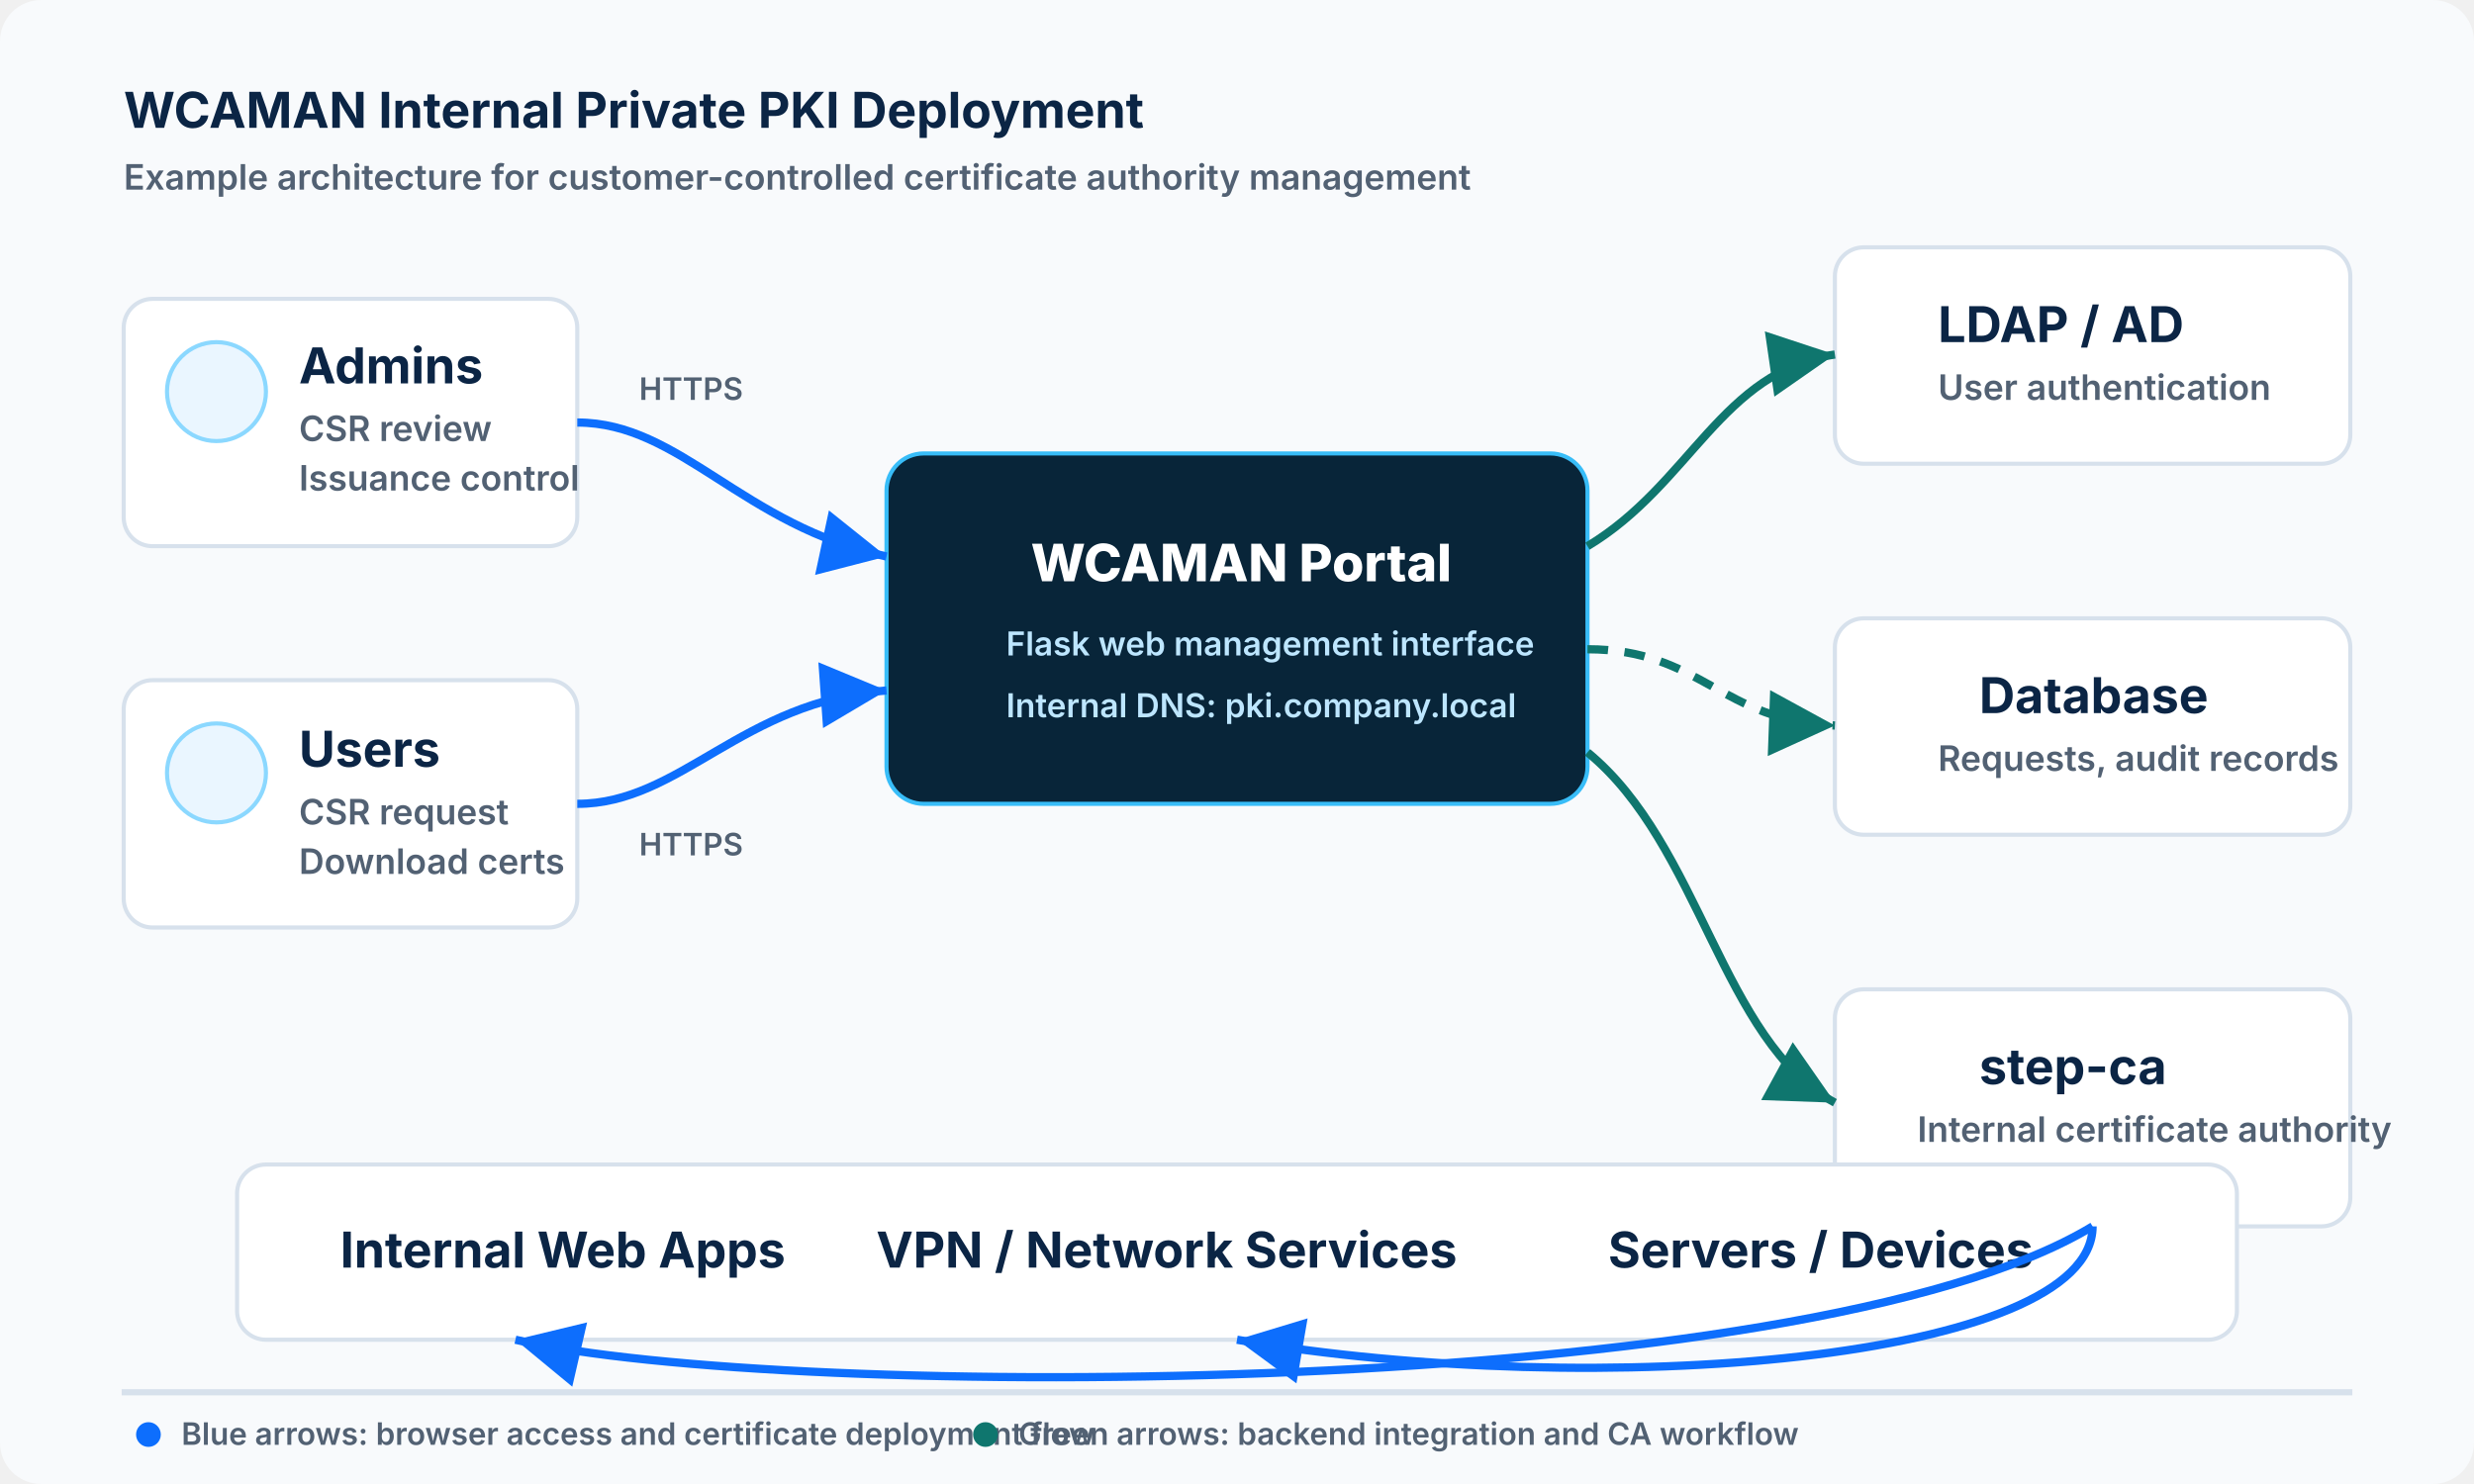
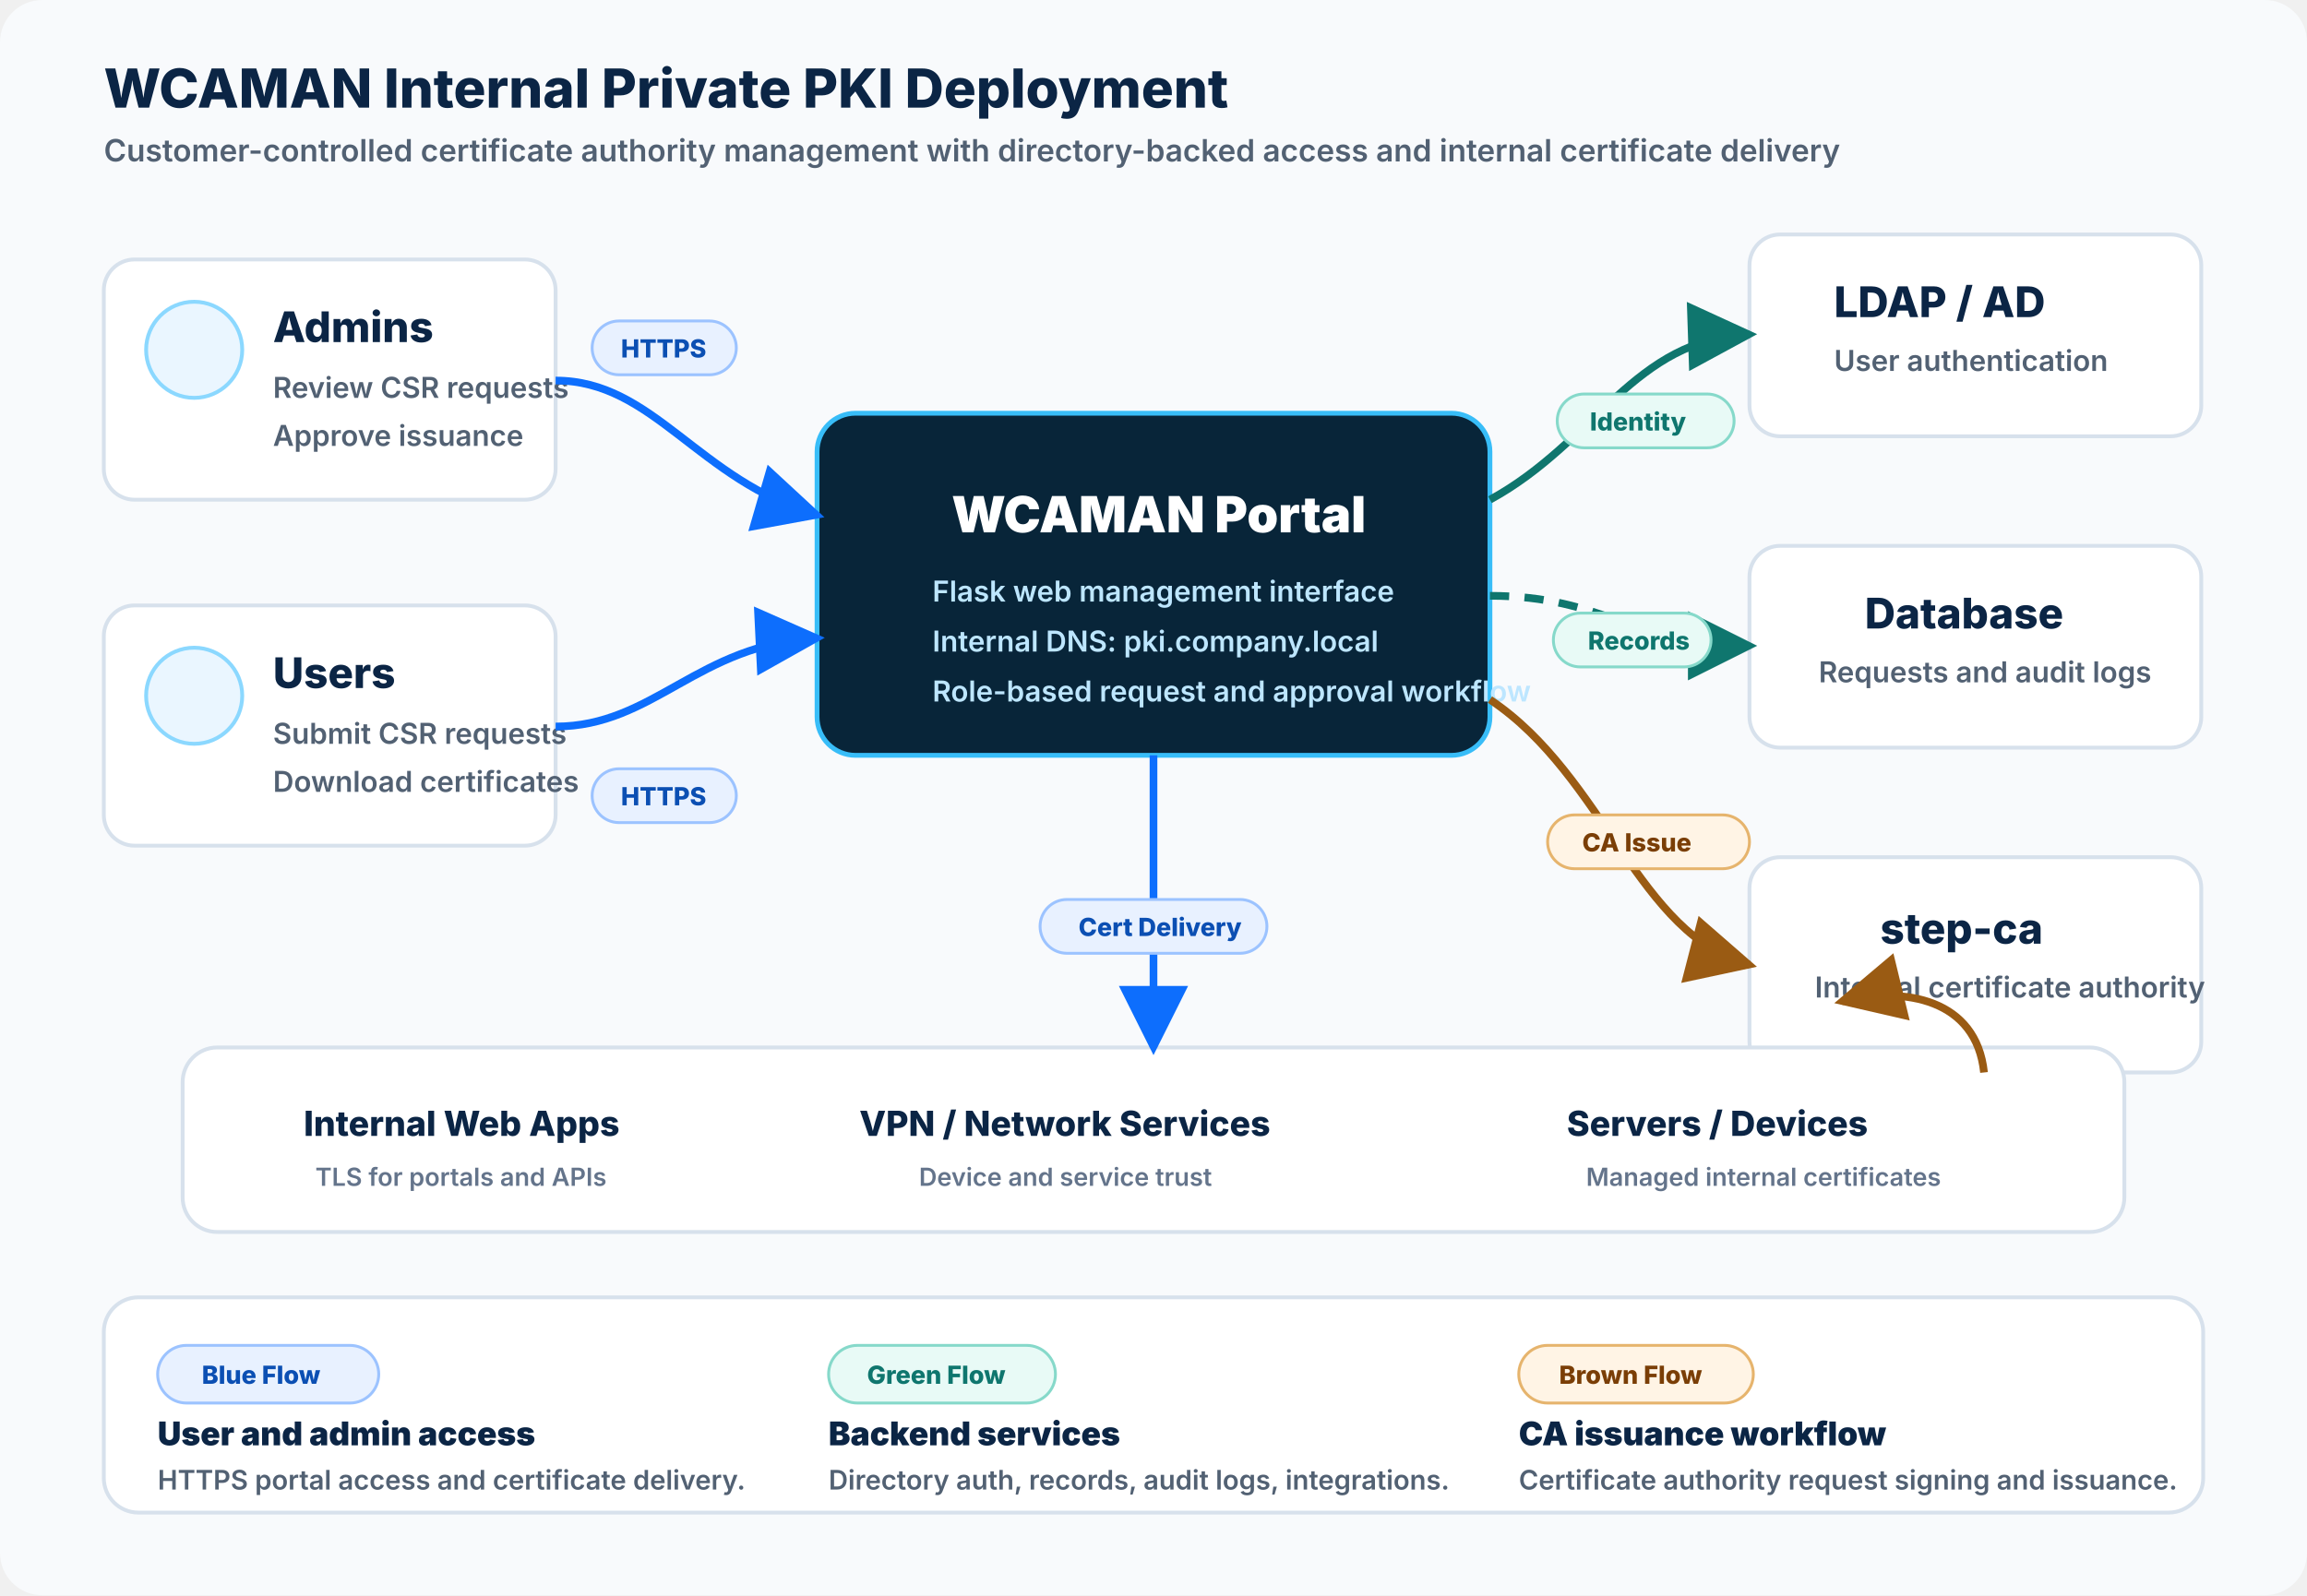
- <svg xmlns="http://www.w3.org/2000/svg" role="img" aria-labelledby="title desc" viewBox="0 0 1200 720">
+ <svg xmlns="http://www.w3.org/2000/svg" role="img" aria-labelledby="title desc" viewBox="0 0 1200 830">
  <defs>
    <style>
-       .bg{fill:#f8fafc}.panel{fill:#fff;stroke:#d7e1ec;stroke-width:2}.core{fill:#082539;stroke:#38bdf8;stroke-width:2}.text{font:700 24px Inter,Arial,sans-serif;fill:#0b2545}.small{font:600 17px Inter,Arial,sans-serif;fill:#526173}.coreText{font:800 25px Inter,Arial,sans-serif;fill:#fff}.coreSmall{font:600 16px Inter,Arial,sans-serif;fill:#bde6ff}.line{stroke:#0d6efd;stroke-width:4;fill:none;marker-end:url(#arrow)}.flow{stroke:#0f766e;stroke-width:4;fill:none;marker-end:url(#arrowGreen)}.dash{stroke-dasharray:10 8}.icon{fill:#eaf6ff;stroke:#8bd8ff;stroke-width:2}.legend{font:600 15px Inter,Arial,sans-serif;fill:#526173}
+       .bg{fill:#f8fafc}
+       .title{font:800 28px Inter,Arial,sans-serif;fill:#0b2545}
+       .subtitle{font:600 16px Inter,Arial,sans-serif;fill:#526173}
+       .label{font:800 22px Inter,Arial,sans-serif;fill:#0b2545}
+       .small{font:600 15px Inter,Arial,sans-serif;fill:#526173}
+       .tiny{font:600 13px Inter,Arial,sans-serif;fill:#64748b}
+       .panel{fill:#fff;stroke:#d7e1ec;stroke-width:2}
+       .core{fill:#082539;stroke:#38bdf8;stroke-width:2.5}
+       .coreText{font:850 26px Inter,Arial,sans-serif;fill:#fff}
+       .coreSmall{font:600 15px Inter,Arial,sans-serif;fill:#bde6ff}
+       .blueLine{stroke:#0d6efd;stroke-width:4;fill:none;marker-end:url(#arrowBlue)}
+       .brownLine{stroke:#9a5b13;stroke-width:4;fill:none;marker-end:url(#arrowBrown)}
+       .greenLine{stroke:#0f766e;stroke-width:4;fill:none;marker-end:url(#arrowGreen)}
+       .dash{stroke-dasharray:10 8}
+       .badgeBlue{fill:#e8f1ff;stroke:#9cc3ff;stroke-width:1.5}
+       .badgeBrown{fill:#fff4e5;stroke:#e6b46d;stroke-width:1.5}
+       .badgeGreen{fill:#e8faf6;stroke:#86d9ca;stroke-width:1.5}
+       .badgeTextBlue{font:800 13px Inter,Arial,sans-serif;fill:#0b4fb3}
+       .badgeTextBrown{font:800 13px Inter,Arial,sans-serif;fill:#7a3e06}
+       .badgeTextGreen{font:800 13px Inter,Arial,sans-serif;fill:#0f766e}
+       .icon{fill:#eaf6ff;stroke:#8bd8ff;stroke-width:2}
+       .consumer{font:800 18px Inter,Arial,sans-serif;fill:#0b2545}
+       .legendTitle{font:850 17px Inter,Arial,sans-serif;fill:#0b2545}
+       .legendBody{font:600 14px Inter,Arial,sans-serif;fill:#526173}
    </style>
-     <marker id="arrow" markerWidth="12" markerHeight="12" refX="10" refY="6" orient="auto">
-       <path d="M2,2 L10,6 L2,10 Z" fill="#0d6efd" />
+     <marker id="arrowBlue" markerWidth="13" markerHeight="13" refX="10" refY="6.5" orient="auto">
+       <path d="M2,2 L11,6.5 L2,11 Z" fill="#0d6efd" />
    </marker>
-     <marker id="arrowGreen" markerWidth="12" markerHeight="12" refX="10" refY="6" orient="auto">
-       <path d="M2,2 L10,6 L2,10 Z" fill="#0f766e" />
+     <marker id="arrowBrown" markerWidth="13" markerHeight="13" refX="10" refY="6.5" orient="auto">
+       <path d="M2,2 L11,6.5 L2,11 Z" fill="#9a5b13" />
+     </marker>
+     <marker id="arrowGreen" markerWidth="13" markerHeight="13" refX="10" refY="6.5" orient="auto">
+       <path d="M2,2 L11,6.5 L2,11 Z" fill="#0f766e" />
    </marker>
  </defs>
-   <rect class="bg" width="1200" height="720" rx="20" />
-   <text class="text" x="60" y="62">WCAMAN Internal Private PKI Deployment</text>
-   <text class="small" x="60" y="92">Example architecture for customer-controlled certificate authority management</text>
-   <rect class="panel" x="60" y="145" width="220" height="120" rx="14" />
-   <circle class="icon" cx="105" cy="190" r="24" />
-   <text class="text" x="145" y="186">Admins</text>
-   <text class="small" x="145" y="214">CSR review</text>
-   <text class="small" x="145" y="238">Issuance control</text>
-   <rect class="panel" x="60" y="330" width="220" height="120" rx="14" />
-   <circle class="icon" cx="105" cy="375" r="24" />
-   <text class="text" x="145" y="372">Users</text>
-   <text class="small" x="145" y="400">CSR request</text>
-   <text class="small" x="145" y="424">Download certs</text>
-   <rect class="core" x="430" y="220" width="340" height="170" rx="18" />
-   <text class="coreText" x="500" y="282">WCAMAN Portal</text>
-   <text class="coreSmall" x="488" y="318">Flask web management interface</text>
-   <text class="coreSmall" x="488" y="348">Internal DNS: pki.company.local</text>
-   <path class="line" d="M280 205 C330 205 360 255 430 270" />
-   <text class="legend" x="310" y="194">HTTPS</text>
-   <path class="line" d="M280 390 C330 390 360 340 430 335" />
-   <text class="legend" x="310" y="415">HTTPS</text>
-   <rect class="panel" x="890" y="120" width="250" height="105" rx="14" />
-   <text class="text" x="940" y="166">LDAP / AD</text>
-   <text class="small" x="940" y="194">User authentication</text>
-   <path class="flow" d="M770 265 C820 235 835 180 890 172" />
-   <rect class="panel" x="890" y="300" width="250" height="105" rx="14" />
-   <text class="text" x="960" y="346">Database</text>
-   <text class="small" x="940" y="374">Requests, audit records</text>
-   <path class="flow dash" d="M770 315 C825 315 835 350 890 352" />
-   <rect class="panel" x="890" y="480" width="250" height="115" rx="14" />
-   <text class="text" x="960" y="526">step-ca</text>
-   <text class="small" x="930" y="554">Internal certificate authority</text>
-   <path class="flow" d="M770 365 C825 410 835 505 890 535" />
-   <rect class="panel" x="115" y="565" width="970" height="85" rx="14" />
-   <text class="text" x="165" y="615">Internal Web Apps</text>
-   <text class="text" x="425" y="615">VPN / Network Services</text>
-   <text class="text" x="780" y="615">Servers / Devices</text>
-   <path class="line" d="M1015 595 C1015 660 775 680 600 650" />
-   <path class="line" d="M1015 595 C875 680 380 680 250 650" />
-   <rect class="panel" x="60" y="675" width="1080" height="1" rx="0" />
-   <circle cx="72" cy="696" r="6" fill="#0d6efd" />
-   <text class="legend" x="88" y="701">Blue arrows: browser access and certificate deployment flow</text>
-   <circle cx="478" cy="696" r="6" fill="#0f766e" />
-   <text class="legend" x="494" y="701">Green arrows: backend integration and CA workflow</text>
+   <rect class="bg" width="1200" height="830" rx="22" />
+   <text class="title" x="54" y="56">WCAMAN Internal Private PKI Deployment</text>
+   <text class="subtitle" x="54" y="84">Customer-controlled certificate authority management with directory-backed access and internal certificate delivery</text>
+   <rect class="panel" x="54" y="135" width="235" height="125" rx="16" />
+   <circle class="icon" cx="101" cy="182" r="25" />
+   <text class="label" x="142" y="178">Admins</text>
+   <text class="small" x="142" y="207">Review CSR requests</text>
+   <text class="small" x="142" y="232">Approve issuance</text>
+   <rect class="panel" x="54" y="315" width="235" height="125" rx="16" />
+   <circle class="icon" cx="101" cy="362" r="25" />
+   <text class="label" x="142" y="358">Users</text>
+   <text class="small" x="142" y="387">Submit CSR requests</text>
+   <text class="small" x="142" y="412">Download certificates</text>
+   <rect class="core" x="425" y="215" width="350" height="178" rx="20" />
+   <text class="coreText" x="495" y="277">WCAMAN Portal</text>
+   <text class="coreSmall" x="485" y="313">Flask web management interface</text>
+   <text class="coreSmall" x="485" y="339">Internal DNS: pki.company.local</text>
+   <text class="coreSmall" x="485" y="365">Role-based request and approval workflow</text>
+   <path class="blueLine" d="M289 198 C340 198 363 250 425 268" />
+   <rect class="badgeBlue" x="308" y="167" width="75" height="28" rx="14" />
+   <text class="badgeTextBlue" x="323" y="186">HTTPS</text>
+   <path class="blueLine" d="M289 378 C340 378 363 335 425 332" />
+   <rect class="badgeBlue" x="308" y="400" width="75" height="28" rx="14" />
+   <text class="badgeTextBlue" x="323" y="419">HTTPS</text>
+   <rect class="panel" x="910" y="122" width="235" height="105" rx="16" />
+   <text class="label" x="954" y="165">LDAP / AD</text>
+   <text class="small" x="954" y="193">User authentication</text>
+   <path class="greenLine" d="M775 260 C830 230 850 176 910 174" />
+   <rect class="badgeGreen" x="810" y="205" width="92" height="28" rx="14" />
+   <text class="badgeTextGreen" x="827" y="224">Identity</text>
+   <rect class="panel" x="910" y="284" width="235" height="105" rx="16" />
+   <text class="label" x="970" y="327">Database</text>
+   <text class="small" x="946" y="355">Requests and audit logs</text>
+   <path class="greenLine dash" d="M775 310 C835 310 850 336 910 336" />
+   <rect class="badgeGreen" x="808" y="319" width="82" height="28" rx="14" />
+   <text class="badgeTextGreen" x="826" y="338">Records</text>
+   <rect class="panel" x="910" y="446" width="235" height="112" rx="16" />
+   <text class="label" x="978" y="491">step-ca</text>
+   <text class="small" x="944" y="519">Internal certificate authority</text>
+   <path class="brownLine" d="M775 364 C835 404 852 487 910 502" />
+   <rect class="badgeBrown" x="805" y="424" width="105" height="28" rx="14" />
+   <text class="badgeTextBrown" x="823" y="443">CA Issue</text>
+   <rect class="panel" x="95" y="545" width="1010" height="96" rx="18" />
+   <text class="consumer" x="158" y="591">Internal Web Apps</text>
+   <text class="tiny" x="164" y="617">TLS for portals and APIs</text>
+   <text class="consumer" x="447" y="591">VPN / Network Services</text>
+   <text class="tiny" x="478" y="617">Device and service trust</text>
+   <text class="consumer" x="815" y="591">Servers / Devices</text>
+   <text class="tiny" x="825" y="617">Managed internal certificates</text>
+   <path class="brownLine" d="M1032 558 C1028 520 991 513 958 521" />
+   <path class="blueLine" d="M600 393 C600 460 600 500 600 545" />
+   <rect class="badgeBlue" x="541" y="468" width="118" height="28" rx="14" />
+   <text class="badgeTextBlue" x="561" y="487">Cert Delivery</text>
+   <rect class="panel" x="54" y="675" width="1092" height="112" rx="18" />
+   <rect class="badgeBlue" x="82" y="700" width="115" height="30" rx="15" />
+   <text class="badgeTextBlue" x="105" y="720">Blue Flow</text>
+   <text class="legendTitle" x="82" y="752">User and admin access</text>
+   <text class="legendBody" x="82" y="775">HTTPS portal access and certificate delivery.</text>
+   <rect class="badgeGreen" x="431" y="700" width="118" height="30" rx="15" />
+   <text class="badgeTextGreen" x="451" y="720">Green Flow</text>
+   <text class="legendTitle" x="431" y="752">Backend services</text>
+   <text class="legendBody" x="431" y="775">Directory auth, records, audit logs, integrations.</text>
+   <rect class="badgeBrown" x="790" y="700" width="122" height="30" rx="15" />
+   <text class="badgeTextBrown" x="811" y="720">Brown Flow</text>
+   <text class="legendTitle" x="790" y="752">CA issuance workflow</text>
+   <text class="legendBody" x="790" y="775">Certificate authority request signing and issuance.</text>
</svg>
